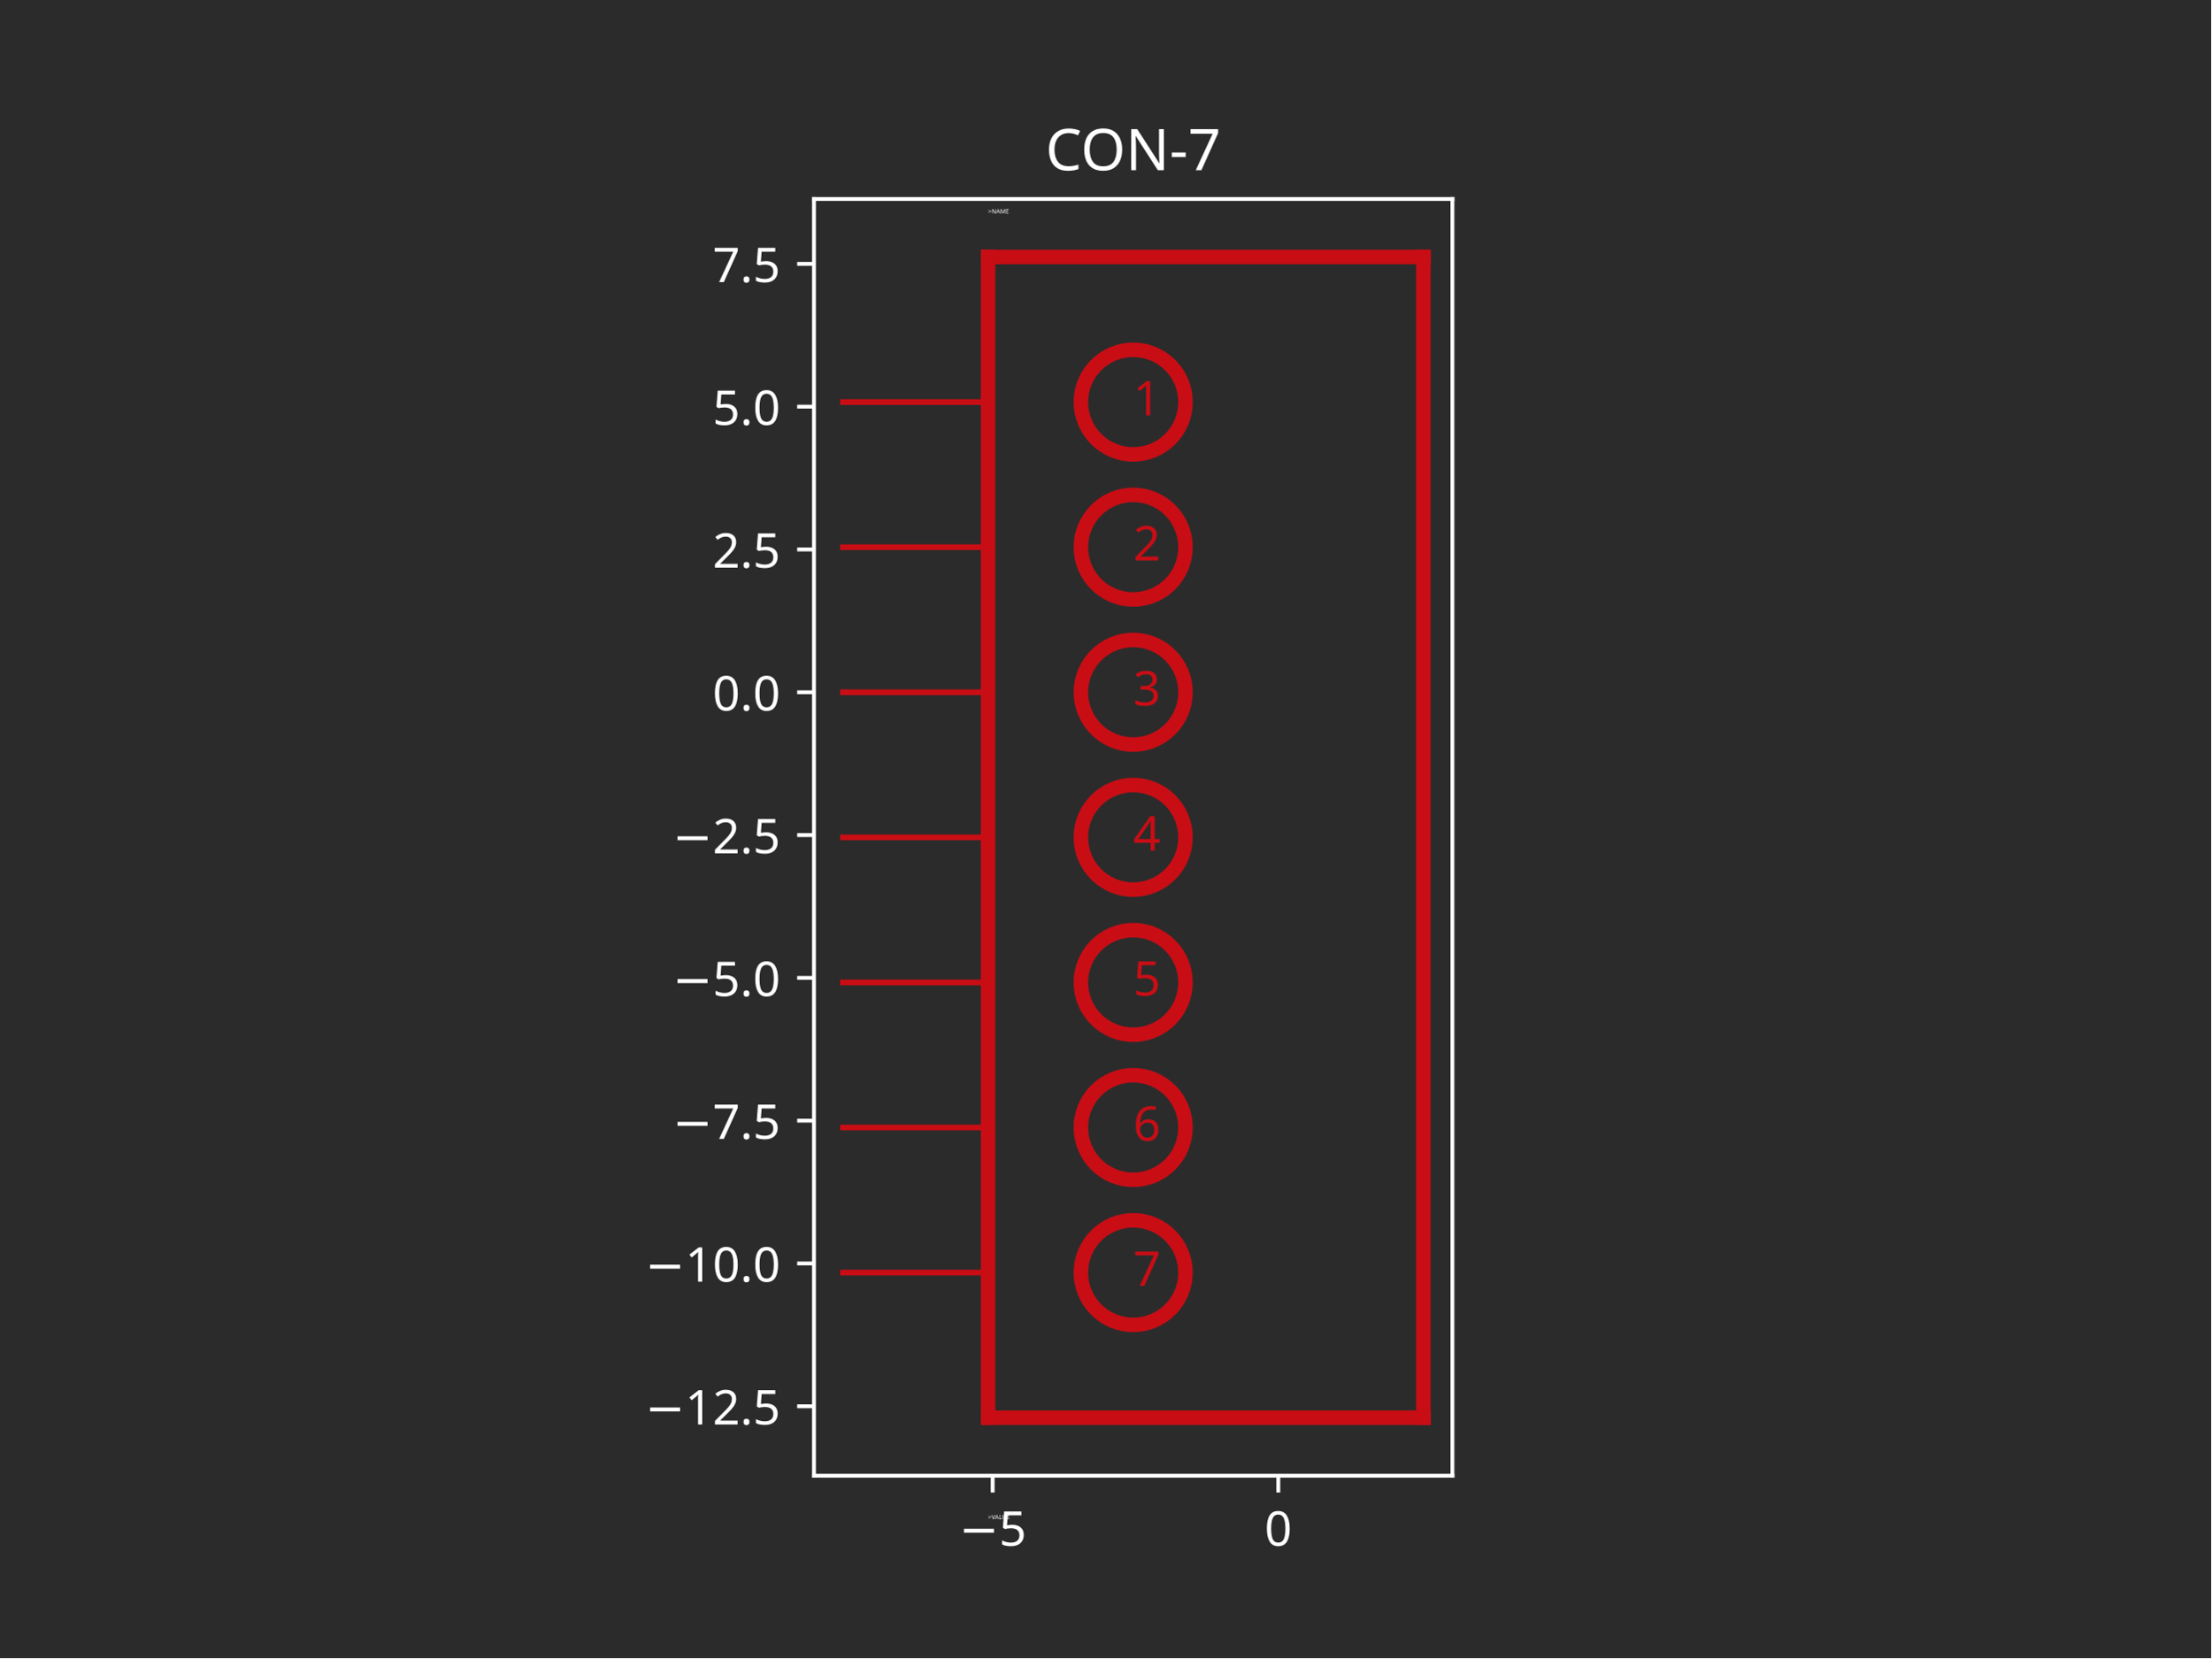
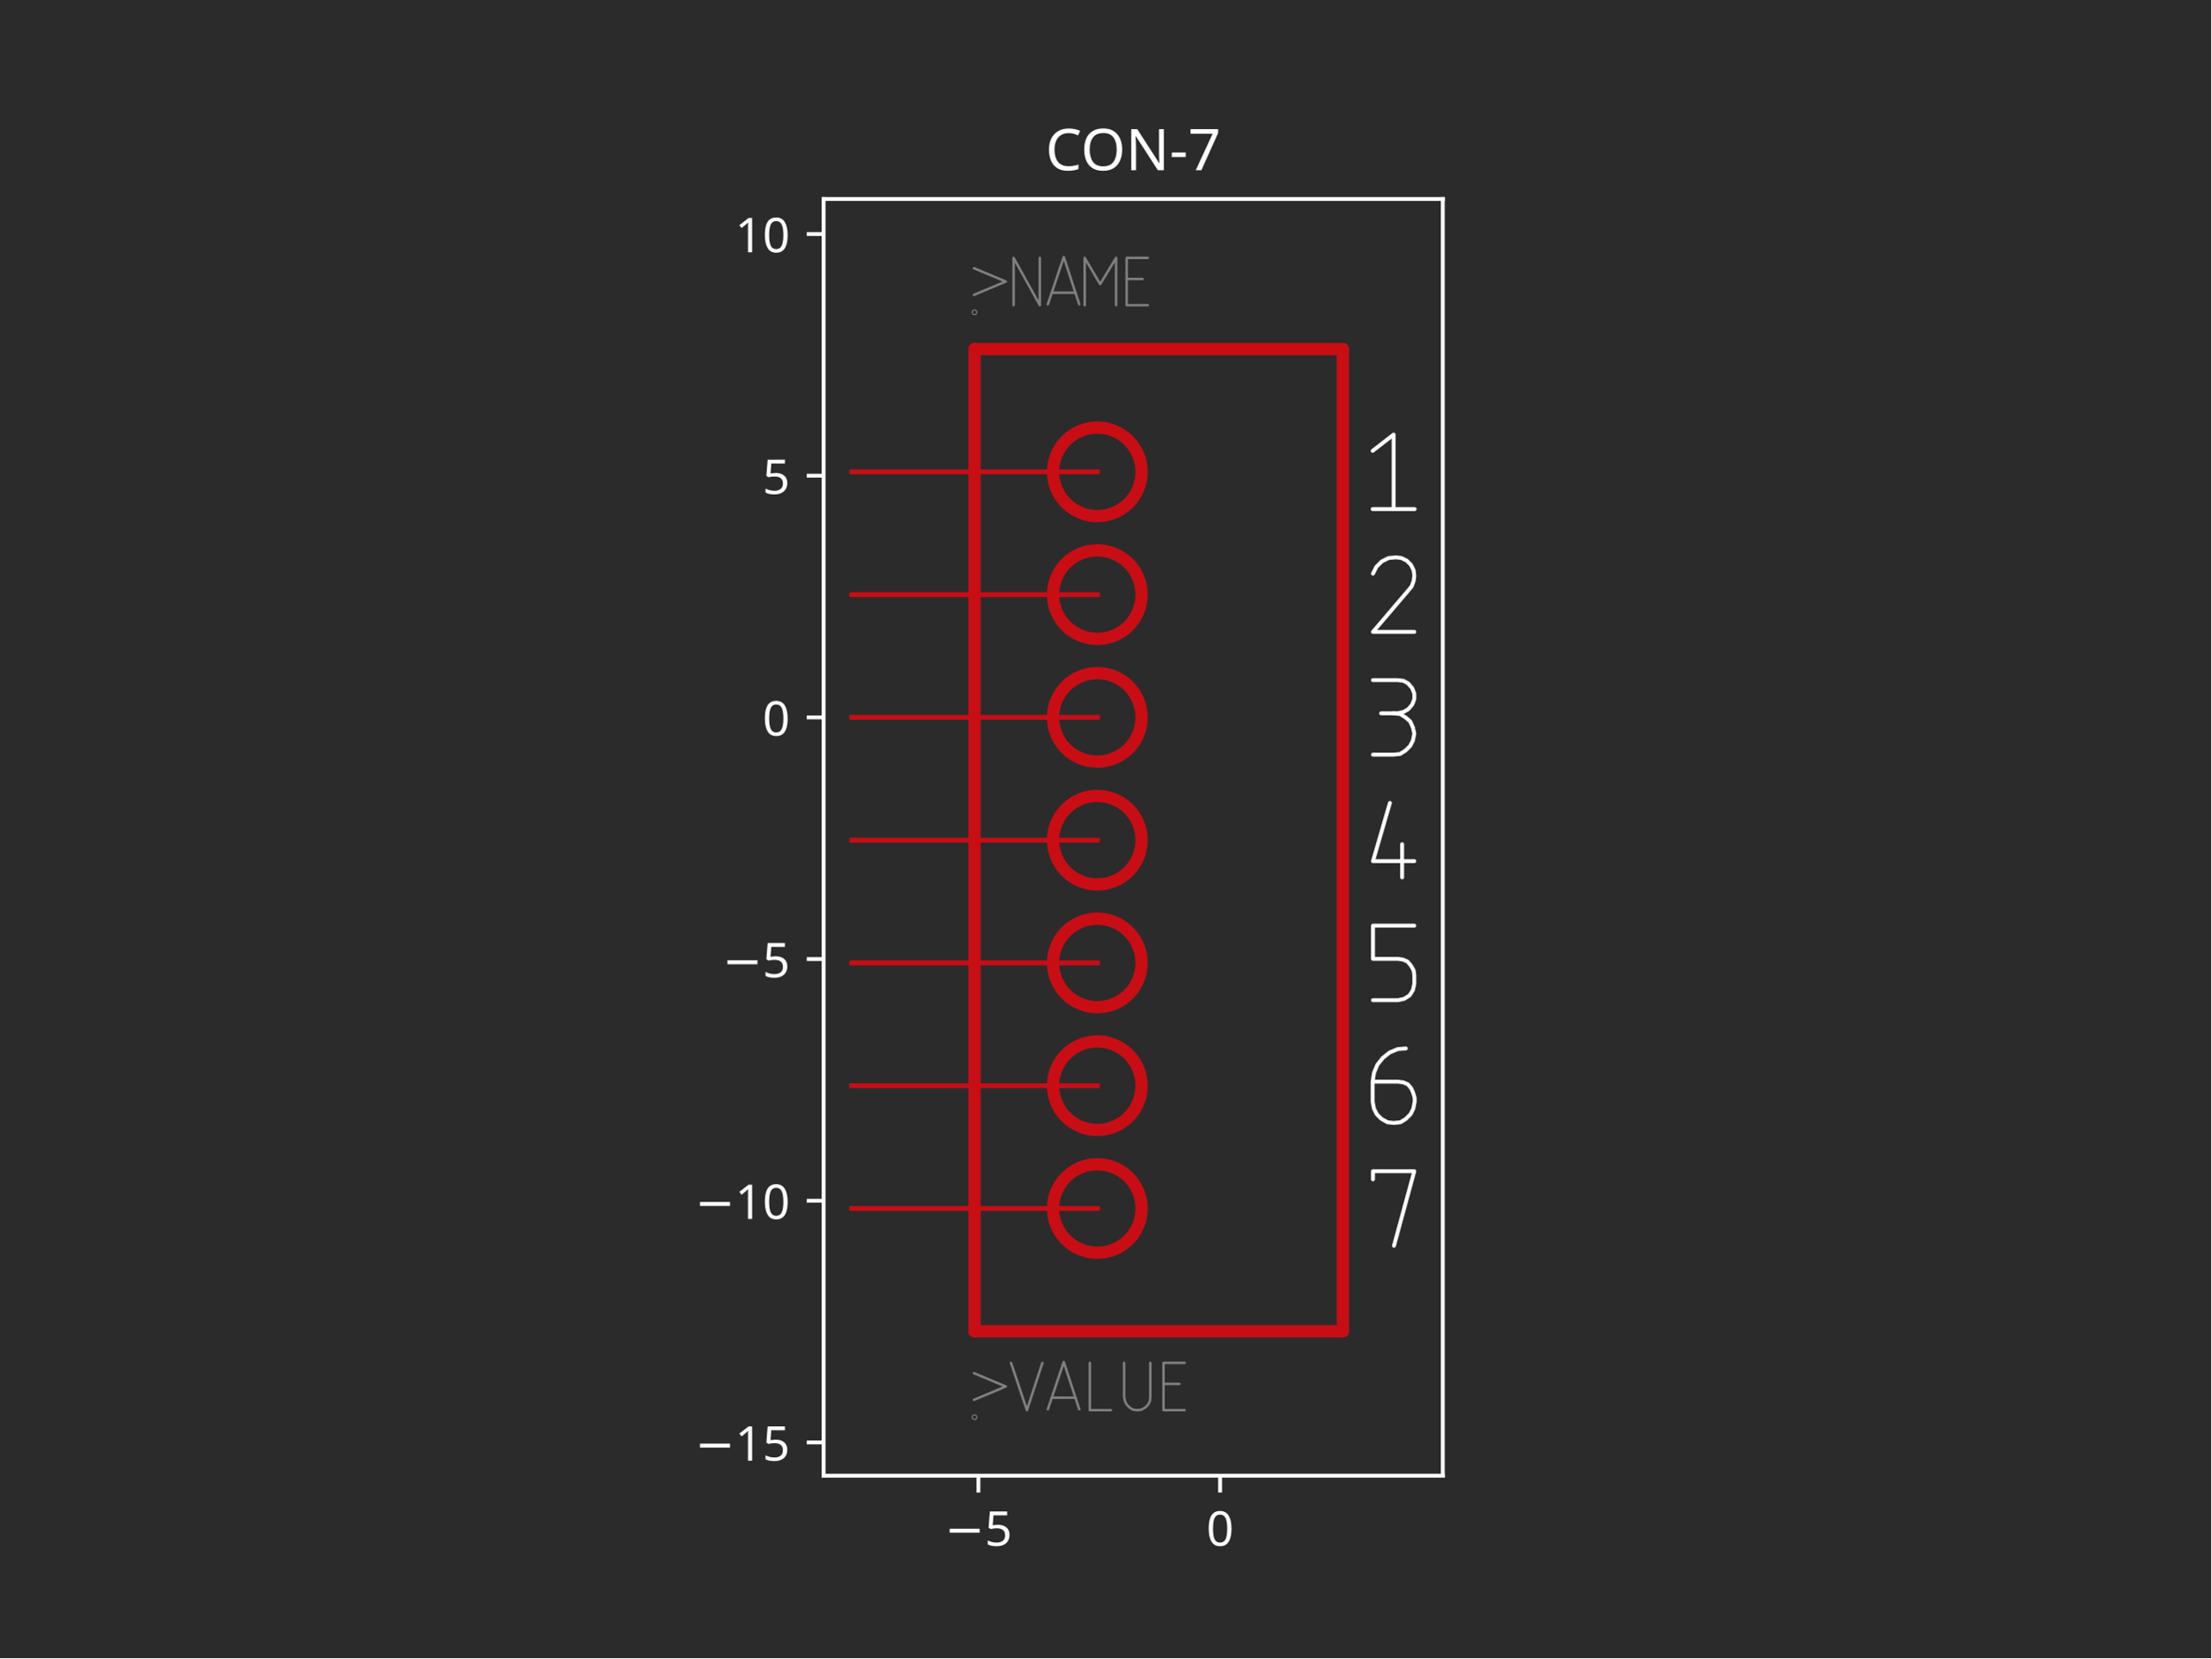
<svg xmlns="http://www.w3.org/2000/svg" xmlns:xlink="http://www.w3.org/1999/xlink" width="460.8pt" height="345.6pt" viewBox="0 0 460.8 345.6" version="1.1">
  <defs>
    <style type="text/css">*{stroke-linejoin: round; stroke-linecap: butt}</style>
  </defs>
  <g id="figure_1">
    <g id="patch_1">
      <path d="M 0 345.6  L 460.8 345.6  L 460.8 0  L 0 0  z " style="fill: #2b2b2b" />
    </g>
    <g id="axes_1">
      <g id="patch_2">
-         <path d="M 169.632 307.584  L 302.688 307.584  L 302.688 41.472  L 169.632 41.472  z " style="fill: #2b2b2b" />
-       </g>
-       <g id="text_1">
-         <text style="fill: #ffffff; font: 1.27px 'sans-serif'; text-anchor: start" x="205.92" y="316.656" transform="rotate(-0, 205.92, 316.656)">&gt;VALUE</text>
-       </g>
-       <g id="text_2">
-         <text style="fill: #ffffff; font: 1.27px 'sans-serif'; text-anchor: start" x="205.92" y="44.496" transform="rotate(-0, 205.92, 44.496)">&gt;NAME</text>
+         <path d="M 171.636 307.584  L 300.684 307.584  L 300.684 41.472  L 171.636 41.472  z " style="fill: #2b2b2b" />
+       </g>
+       <g id="patch_3">
+         <path d="M 203.092 295.488  C 203.119 295.488 203.145 295.477 203.163 295.458  C 203.182 295.44 203.193 295.414 203.193 295.387  C 203.193 295.361 203.182 295.335 203.163 295.316  C 203.145 295.297 203.119 295.287 203.092 295.287  C 203.065 295.287 203.04 295.297 203.021 295.316  C 203.002 295.335 202.991 295.361 202.991 295.387  C 202.991 295.414 203.002 295.44 203.021 295.458  C 203.04 295.477 203.065 295.488 203.092 295.488  L 203.092 295.488  z " clip-path="url(#p488a491f2c)" style="fill: none; stroke: #808080; stroke-width: 1.007; stroke-linejoin: miter" />
      </g>
      <g id="line2d_1">
-         <path d="M 175.68 83.808  L 205.92 83.808  " clip-path="url(#pca9aafe9af)" style="fill: none; stroke: #c90d15; stroke-width: 1.191; stroke-linecap: square" />
-       </g>
-       <g id="text_3">
-         <text style="fill: #c90d15; font: 10px 'sans-serif'; text-anchor: start" x="236.16" y="86.567" transform="rotate(-0, 236.16, 86.56737)">1</text>
+         <path d="M 202.974 286.211  L 209.607 288.99  L 209.607 288.99  L 202.974 291.769  L 202.974 291.769  " clip-path="url(#p488a491f2c)" style="fill: none; stroke: #808080; stroke-width: 0.512; stroke-linecap: round" />
      </g>
      <g id="line2d_2">
-         <path d="M 175.68 114.048  L 205.92 114.048  " clip-path="url(#pca9aafe9af)" style="fill: none; stroke: #c90d15; stroke-width: 1.191; stroke-linecap: square" />
-       </g>
-       <g id="text_4">
-         <text style="fill: #c90d15; font: 10px 'sans-serif'; text-anchor: start" x="236.16" y="116.807" transform="rotate(-0, 236.16, 116.8074)">2</text>
+         <path d="M 210.696 284.059  L 214.013 293.921  L 214.013 293.921  L 217.24 284.059  L 217.24 284.059  " clip-path="url(#p488a491f2c)" style="fill: none; stroke: #808080; stroke-width: 0.512; stroke-linecap: round" />
      </g>
      <g id="line2d_3">
-         <path d="M 175.68 144.288  L 205.92 144.288  " clip-path="url(#pca9aafe9af)" style="fill: none; stroke: #c90d15; stroke-width: 1.191; stroke-linecap: square" />
-       </g>
-       <g id="text_5">
-         <text style="fill: #c90d15; font: 10px 'sans-serif'; text-anchor: start" x="236.16" y="147.047" transform="rotate(-0, 236.16, 147.0474)">3</text>
+         <path d="M 218.372 293.741  L 221.69 283.879  L 221.69 283.879  L 224.917 293.741  L 224.917 293.741  " clip-path="url(#p488a491f2c)" style="fill: none; stroke: #808080; stroke-width: 0.512; stroke-linecap: round" />
      </g>
      <g id="line2d_4">
-         <path d="M 175.68 174.528  L 205.92 174.528  " clip-path="url(#pca9aafe9af)" style="fill: none; stroke: #c90d15; stroke-width: 1.191; stroke-linecap: square" />
-       </g>
-       <g id="text_6">
-         <text style="fill: #c90d15; font: 10px 'sans-serif'; text-anchor: start" x="236.16" y="177.287" transform="rotate(-0, 236.16, 177.2874)">4</text>
+         <path d="M 224.111 291.321  L 219.18 291.321  " clip-path="url(#p488a491f2c)" style="fill: none; stroke: #808080; stroke-width: 0.512; stroke-linecap: round" />
      </g>
      <g id="line2d_5">
-         <path d="M 175.68 204.768  L 205.92 204.768  " clip-path="url(#pca9aafe9af)" style="fill: none; stroke: #c90d15; stroke-width: 1.191; stroke-linecap: square" />
-       </g>
-       <g id="text_7">
-         <text style="fill: #c90d15; font: 10px 'sans-serif'; text-anchor: start" x="236.16" y="207.527" transform="rotate(-0, 236.16, 207.5274)">5</text>
+         <path d="M 227.125 284.059  L 227.125 293.921  L 231.518 293.921  " clip-path="url(#p488a491f2c)" style="fill: none; stroke: #808080; stroke-width: 0.512; stroke-linecap: round" />
      </g>
      <g id="line2d_6">
-         <path d="M 175.68 235.008  L 205.92 235.008  " clip-path="url(#pca9aafe9af)" style="fill: none; stroke: #c90d15; stroke-width: 1.191; stroke-linecap: square" />
-       </g>
-       <g id="text_8">
-         <text style="fill: #c90d15; font: 10px 'sans-serif'; text-anchor: start" x="236.16" y="237.767" transform="rotate(-0, 236.16, 237.7674)">6</text>
+         <path d="M 234.265 284.059  L 234.265 291.142  L 234.265 291.142  L 234.444 292.038  L 234.444 292.038  L 234.803 292.756  L 235.43 293.383  L 236.147 293.831  L 237.044 293.921  L 237.851 293.831  L 238.658 293.383  L 239.285 292.756  L 239.644 292.038  L 239.733 291.142  L 239.733 284.059  " clip-path="url(#p488a491f2c)" style="fill: none; stroke: #808080; stroke-width: 0.512; stroke-linecap: round" />
      </g>
      <g id="line2d_7">
-         <path d="M 175.68 265.248  L 205.92 265.248  " clip-path="url(#pca9aafe9af)" style="fill: none; stroke: #c90d15; stroke-width: 1.191; stroke-linecap: square" />
-       </g>
-       <g id="text_9">
-         <text style="fill: #c90d15; font: 10px 'sans-serif'; text-anchor: start" x="236.16" y="268.007" transform="rotate(-0, 236.16, 268.0074)">7</text>
-       </g>
-       <g id="patch_3">
-         <path d="M 236.16 94.711  C 239.052 94.711 241.825 93.562 243.87 91.518  C 245.914 89.473 247.063 86.7 247.063 83.808  C 247.063 80.916 245.914 78.143 243.87 76.098  C 241.825 74.054 239.052 72.905 236.16 72.905  C 233.268 72.905 230.495 74.054 228.45 76.098  C 226.406 78.143 225.257 80.916 225.257 83.808  C 225.257 86.7 226.406 89.473 228.45 91.518  C 230.495 93.562 233.268 94.711 236.16 94.711  L 236.16 94.711  z " clip-path="url(#pca9aafe9af)" style="fill: none; stroke: #c90d15; stroke-width: 3.024; stroke-linejoin: miter" />
+         <path d="M 246.872 293.921  L 242.48 293.921  L 242.48 284.059  L 246.872 284.059  " clip-path="url(#p488a491f2c)" style="fill: none; stroke: #808080; stroke-width: 0.512; stroke-linecap: round" />
+       </g>
+       <g id="line2d_8">
+         <path d="M 242.48 288.452  L 245.797 288.452  " clip-path="url(#p488a491f2c)" style="fill: none; stroke: #808080; stroke-width: 0.512; stroke-linecap: round" />
      </g>
      <g id="patch_4">
-         <path d="M 236.16 124.951  C 239.052 124.951 241.825 123.802 243.87 121.758  C 245.914 119.713 247.063 116.94 247.063 114.048  C 247.063 111.156 245.914 108.383 243.87 106.338  C 241.825 104.294 239.052 103.145 236.16 103.145  C 233.268 103.145 230.495 104.294 228.45 106.338  C 226.406 108.383 225.257 111.156 225.257 114.048  C 225.257 116.94 226.406 119.713 228.45 121.758  C 230.495 123.802 233.268 124.951 236.16 124.951  L 236.16 124.951  z " clip-path="url(#pca9aafe9af)" style="fill: none; stroke: #c90d15; stroke-width: 3.024; stroke-linejoin: miter" />
+         <path d="M 203.092 65.177  C 203.119 65.177 203.145 65.166 203.163 65.147  C 203.182 65.128 203.193 65.103 203.193 65.076  C 203.193 65.049 203.182 65.024 203.163 65.005  C 203.145 64.986 203.119 64.975 203.092 64.975  C 203.065 64.975 203.04 64.986 203.021 65.005  C 203.002 65.024 202.991 65.049 202.991 65.076  C 202.991 65.103 203.002 65.128 203.021 65.147  C 203.04 65.166 203.065 65.177 203.092 65.177  L 203.092 65.177  z " clip-path="url(#p488a491f2c)" style="fill: none; stroke: #808080; stroke-width: 1.007; stroke-linejoin: miter" />
+       </g>
+       <g id="line2d_9">
+         <path d="M 202.974 55.9  L 209.607 58.679  L 209.607 58.679  L 202.974 61.458  L 202.974 61.458  " clip-path="url(#p488a491f2c)" style="fill: none; stroke: #808080; stroke-width: 0.512; stroke-linecap: round" />
+       </g>
+       <g id="line2d_10">
+         <path d="M 211.234 63.609  L 211.234 53.748  L 216.703 63.609  L 216.703 53.748  " clip-path="url(#p488a491f2c)" style="fill: none; stroke: #808080; stroke-width: 0.512; stroke-linecap: round" />
+       </g>
+       <g id="line2d_11">
+         <path d="M 218.372 63.43  L 221.69 53.568  L 221.69 53.568  L 224.917 63.43  L 224.917 63.43  " clip-path="url(#p488a491f2c)" style="fill: none; stroke: #808080; stroke-width: 0.512; stroke-linecap: round" />
+       </g>
+       <g id="line2d_12">
+         <path d="M 224.111 61.01  L 219.18 61.01  " clip-path="url(#p488a491f2c)" style="fill: none; stroke: #808080; stroke-width: 0.512; stroke-linecap: round" />
+       </g>
+       <g id="line2d_13">
+         <path d="M 226.05 63.61  L 226.05 53.748  L 229.278 59.217  L 229.278 59.217  L 232.595 53.748  L 232.595 53.748  L 232.595 63.61  " clip-path="url(#p488a491f2c)" style="fill: none; stroke: #808080; stroke-width: 0.512; stroke-linecap: round" />
+       </g>
+       <g id="line2d_14">
+         <path d="M 239.195 63.61  L 234.803 63.61  L 234.803 53.748  L 239.195 53.748  " clip-path="url(#p488a491f2c)" style="fill: none; stroke: #808080; stroke-width: 0.512; stroke-linecap: round" />
+       </g>
+       <g id="line2d_15">
+         <path d="M 234.803 58.141  L 238.12 58.141  " clip-path="url(#p488a491f2c)" style="fill: none; stroke: #808080; stroke-width: 0.512; stroke-linecap: round" />
+       </g>
+       <g id="line2d_16">
+         <path d="M 177.502 98.343  L 228.682 98.343  " clip-path="url(#p488a491f2c)" style="fill: none; stroke: #c90d15; stroke-width: 1.007; stroke-linecap: square" />
+       </g>
+       <g id="line2d_17">
+         <path d="M 286.064 93.966  L 290.441 90.578  L 290.441 90.578  L 290.44 106.108  L 290.44 106.108  " clip-path="url(#p488a491f2c)" style="fill: none; stroke: #ffffff; stroke-width: 0.806; stroke-linecap: round" />
+       </g>
+       <g id="line2d_18">
+         <path d="M 286.065 106.108  L 294.818 106.108  " clip-path="url(#p488a491f2c)" style="fill: none; stroke: #ffffff; stroke-width: 0.806; stroke-linecap: round" />
+       </g>
+       <g id="line2d_19">
+         <path d="M 177.502 123.933  L 228.682 123.933  " clip-path="url(#p488a491f2c)" style="fill: none; stroke: #c90d15; stroke-width: 1.007; stroke-linecap: square" />
+       </g>
+       <g id="line2d_20">
+         <path d="M 294.747 131.698  L 286.135 131.698  L 286.135 131.698  L 293.477 123.086  L 293.477 123.086  L 293.477 123.086  L 294.183 122.239  L 294.183 122.239  L 294.606 121.11  L 294.747 119.98  L 294.606 118.851  L 294.041 117.721  L 293.194 116.874  L 292.065 116.309  L 290.935 116.168  L 289.382 116.309  L 287.971 117.015  L 286.841 118.145  L 286.135 119.557  " clip-path="url(#p488a491f2c)" style="fill: none; stroke: #ffffff; stroke-width: 0.806; stroke-linecap: round" />
+       </g>
+       <g id="line2d_21">
+         <path d="M 177.502 149.524  L 228.682 149.524  " clip-path="url(#p488a491f2c)" style="fill: none; stroke: #c90d15; stroke-width: 1.007; stroke-linecap: square" />
+       </g>
+       <g id="line2d_22">
+         <path d="M 286.135 157.288  L 290.371 157.288  L 291.782 157.147  L 292.912 156.441  L 293.9 155.453  L 294.465 154.323  L 294.747 152.912  L 294.465 151.641  L 293.9 150.37  L 292.912 149.523  L 291.782 148.817  L 290.371 148.676  " clip-path="url(#p488a491f2c)" style="fill: none; stroke: #ffffff; stroke-width: 0.806; stroke-linecap: round" />
+       </g>
+       <g id="line2d_23">
+         <path d="M 286.135 141.758  L 291.218 141.758  L 292.488 141.899  L 293.477 142.464  L 294.324 143.452  L 294.747 144.581  L 294.747 145.711  L 294.324 146.84  L 293.477 147.829  L 292.488 148.393  L 291.218 148.676  L 287.829 148.676  " clip-path="url(#p488a491f2c)" style="fill: none; stroke: #ffffff; stroke-width: 0.806; stroke-linecap: round" />
+       </g>
+       <g id="line2d_24">
+         <path d="M 177.502 175.114  L 228.682 175.114  " clip-path="url(#p488a491f2c)" style="fill: none; stroke: #c90d15; stroke-width: 1.007; stroke-linecap: square" />
+       </g>
+       <g id="line2d_25">
+         <path d="M 289.665 167.348  L 286.135 179.49  L 294.747 179.49  " clip-path="url(#p488a491f2c)" style="fill: none; stroke: #ffffff; stroke-width: 0.806; stroke-linecap: round" />
+       </g>
+       <g id="line2d_26">
+         <path d="M 292.206 175.961  L 292.206 182.879  " clip-path="url(#p488a491f2c)" style="fill: none; stroke: #ffffff; stroke-width: 0.806; stroke-linecap: round" />
+       </g>
+       <g id="line2d_27">
+         <path d="M 177.502 200.704  L 228.682 200.704  " clip-path="url(#p488a491f2c)" style="fill: none; stroke: #c90d15; stroke-width: 1.007; stroke-linecap: square" />
+       </g>
+       <g id="line2d_28">
+         <path d="M 286.135 208.469  L 291.359 208.469  L 292.63 208.186  L 293.759 207.48  L 294.465 206.351  L 294.747 205.08  L 294.747 203.245  L 294.606 202.256  L 294.041 201.268  L 293.336 200.421  L 292.347 199.998  L 291.359 199.856  L 286.135 199.856  L 286.135 199.856  L 286.135 192.938  L 286.135 192.938  L 286.135 192.938  L 294.747 192.938  L 294.747 192.938  " clip-path="url(#p488a491f2c)" style="fill: none; stroke: #ffffff; stroke-width: 0.806; stroke-linecap: round" />
+       </g>
+       <g id="line2d_29">
+         <path d="M 177.502 226.294  L 228.682 226.294  " clip-path="url(#p488a491f2c)" style="fill: none; stroke: #c90d15; stroke-width: 1.007; stroke-linecap: square" />
+       </g>
+       <g id="line2d_30">
+         <path d="M 286.065 225.447  L 291.288 225.447  L 292.418 225.588  L 293.406 226.012  L 294.112 226.859  L 294.536 227.847  L 294.818 228.835  L 294.818 229.682  L 294.536 231.094  L 293.971 232.224  L 292.983 233.212  L 291.853 233.918  L 290.441 234.059  L 289.171 233.918  L 287.9 233.212  L 286.912 232.224  L 286.347 231.094  L 286.065 229.682  L 286.065 225.447  L 286.065 225.447  L 286.347 223.611  L 286.347 223.611  L 287.053 221.917  L 288.182 220.505  L 289.594 219.376  L 291.288 218.67  L 292.983 218.529  " clip-path="url(#p488a491f2c)" style="fill: none; stroke: #ffffff; stroke-width: 0.806; stroke-linecap: round" />
+       </g>
+       <g id="line2d_31">
+         <path d="M 177.502 251.884  L 228.682 251.884  " clip-path="url(#p488a491f2c)" style="fill: none; stroke: #c90d15; stroke-width: 1.007; stroke-linecap: square" />
+       </g>
+       <g id="line2d_32">
+         <path d="M 286.134 245.813  L 286.134 244.118  L 294.747 244.118  L 294.747 244.118  L 290.511 259.649  L 290.511 259.649  " clip-path="url(#p488a491f2c)" style="fill: none; stroke: #ffffff; stroke-width: 0.806; stroke-linecap: round" />
      </g>
      <g id="patch_5">
-         <path d="M 236.16 155.191  C 239.052 155.191 241.825 154.042 243.87 151.998  C 245.914 149.953 247.063 147.18 247.063 144.288  C 247.063 141.396 245.914 138.623 243.87 136.578  C 241.825 134.534 239.052 133.385 236.16 133.385  C 233.268 133.385 230.495 134.534 228.45 136.578  C 226.406 138.623 225.257 141.396 225.257 144.288  C 225.257 147.18 226.406 149.953 228.45 151.998  C 230.495 154.042 233.268 155.191 236.16 155.191  L 236.16 155.191  z " clip-path="url(#pca9aafe9af)" style="fill: none; stroke: #c90d15; stroke-width: 3.024; stroke-linejoin: miter" />
+         <path d="M 228.682 107.57  C 231.129 107.57 233.476 106.598 235.207 104.867  C 236.937 103.137 237.909 100.79 237.909 98.343  C 237.909 95.896 236.937 93.549 235.207 91.819  C 233.476 90.089 231.129 89.117 228.682 89.117  C 226.235 89.117 223.888 90.089 222.158 91.819  C 220.428 93.549 219.456 95.896 219.456 98.343  C 219.456 100.79 220.428 103.137 222.158 104.867  C 223.888 106.598 226.235 107.57 228.682 107.57  L 228.682 107.57  z " clip-path="url(#p488a491f2c)" style="fill: none; stroke: #c90d15; stroke-width: 2.559; stroke-linejoin: miter" />
      </g>
      <g id="patch_6">
-         <path d="M 236.16 185.431  C 239.052 185.431 241.825 184.282 243.87 182.238  C 245.914 180.193 247.063 177.42 247.063 174.528  C 247.063 171.636 245.914 168.863 243.87 166.818  C 241.825 164.774 239.052 163.625 236.16 163.625  C 233.268 163.625 230.495 164.774 228.45 166.818  C 226.406 168.863 225.257 171.636 225.257 174.528  C 225.257 177.42 226.406 180.193 228.45 182.238  C 230.495 184.282 233.268 185.431 236.16 185.431  L 236.16 185.431  z " clip-path="url(#pca9aafe9af)" style="fill: none; stroke: #c90d15; stroke-width: 3.024; stroke-linejoin: miter" />
+         <path d="M 228.682 133.16  C 231.129 133.16 233.476 132.188 235.207 130.458  C 236.937 128.727 237.909 126.38 237.909 123.933  C 237.909 121.486 236.937 119.139 235.207 117.409  C 233.476 115.679 231.129 114.707 228.682 114.707  C 226.235 114.707 223.888 115.679 222.158 117.409  C 220.428 119.139 219.456 121.486 219.456 123.933  C 219.456 126.38 220.428 128.727 222.158 130.458  C 223.888 132.188 226.235 133.16 228.682 133.16  L 228.682 133.16  z " clip-path="url(#p488a491f2c)" style="fill: none; stroke: #c90d15; stroke-width: 2.559; stroke-linejoin: miter" />
      </g>
      <g id="patch_7">
-         <path d="M 236.16 215.671  C 239.052 215.671 241.825 214.522 243.87 212.478  C 245.914 210.433 247.063 207.66 247.063 204.768  C 247.063 201.876 245.914 199.103 243.87 197.058  C 241.825 195.014 239.052 193.865 236.16 193.865  C 233.268 193.865 230.495 195.014 228.45 197.058  C 226.406 199.103 225.257 201.876 225.257 204.768  C 225.257 207.66 226.406 210.433 228.45 212.478  C 230.495 214.522 233.268 215.671 236.16 215.671  L 236.16 215.671  z " clip-path="url(#pca9aafe9af)" style="fill: none; stroke: #c90d15; stroke-width: 3.024; stroke-linejoin: miter" />
+         <path d="M 228.682 158.75  C 231.129 158.75 233.476 157.778 235.207 156.048  C 236.937 154.317 237.909 151.97 237.909 149.524  C 237.909 147.077 236.937 144.73 235.207 142.999  C 233.476 141.269 231.129 140.297 228.682 140.297  C 226.235 140.297 223.888 141.269 222.158 142.999  C 220.428 144.73 219.456 147.077 219.456 149.524  C 219.456 151.97 220.428 154.317 222.158 156.048  C 223.888 157.778 226.235 158.75 228.682 158.75  L 228.682 158.75  z " clip-path="url(#p488a491f2c)" style="fill: none; stroke: #c90d15; stroke-width: 2.559; stroke-linejoin: miter" />
      </g>
      <g id="patch_8">
-         <path d="M 236.16 245.911  C 239.052 245.911 241.825 244.762 243.87 242.718  C 245.914 240.673 247.063 237.9 247.063 235.008  C 247.063 232.116 245.914 229.343 243.87 227.298  C 241.825 225.254 239.052 224.105 236.16 224.105  C 233.268 224.105 230.495 225.254 228.45 227.298  C 226.406 229.343 225.257 232.116 225.257 235.008  C 225.257 237.9 226.406 240.673 228.45 242.718  C 230.495 244.762 233.268 245.911 236.16 245.911  L 236.16 245.911  z " clip-path="url(#pca9aafe9af)" style="fill: none; stroke: #c90d15; stroke-width: 3.024; stroke-linejoin: miter" />
+         <path d="M 228.682 184.34  C 231.129 184.34 233.476 183.368 235.207 181.638  C 236.937 179.908 237.909 177.561 237.909 175.114  C 237.909 172.667 236.937 170.32 235.207 168.589  C 233.476 166.859 231.129 165.887 228.682 165.887  C 226.235 165.887 223.888 166.859 222.158 168.589  C 220.428 170.32 219.456 172.667 219.456 175.114  C 219.456 177.561 220.428 179.908 222.158 181.638  C 223.888 183.368 226.235 184.34 228.682 184.34  L 228.682 184.34  z " clip-path="url(#p488a491f2c)" style="fill: none; stroke: #c90d15; stroke-width: 2.559; stroke-linejoin: miter" />
      </g>
      <g id="patch_9">
-         <path d="M 236.16 276.151  C 239.052 276.151 241.825 275.002 243.87 272.958  C 245.914 270.913 247.063 268.14 247.063 265.248  C 247.063 262.356 245.914 259.583 243.87 257.538  C 241.825 255.494 239.052 254.345 236.16 254.345  C 233.268 254.345 230.495 255.494 228.45 257.538  C 226.406 259.583 225.257 262.356 225.257 265.248  C 225.257 268.14 226.406 270.913 228.45 272.958  C 230.495 275.002 233.268 276.151 236.16 276.151  L 236.16 276.151  z " clip-path="url(#pca9aafe9af)" style="fill: none; stroke: #c90d15; stroke-width: 3.024; stroke-linejoin: miter" />
-       </g>
-       <g id="line2d_8">
-         <path d="M 205.92 53.568  L 296.64 53.568  " clip-path="url(#pca9aafe9af)" style="fill: none; stroke: #c90d15; stroke-width: 3.024; stroke-linecap: square" />
-       </g>
-       <g id="line2d_9">
-         <path d="M 296.64 53.568  L 296.64 295.488  " clip-path="url(#pca9aafe9af)" style="fill: none; stroke: #c90d15; stroke-width: 3.024; stroke-linecap: square" />
-       </g>
-       <g id="line2d_10">
-         <path d="M 296.64 295.488  L 205.92 295.488  " clip-path="url(#pca9aafe9af)" style="fill: none; stroke: #c90d15; stroke-width: 3.024; stroke-linecap: square" />
-       </g>
-       <g id="line2d_11">
-         <path d="M 205.92 295.488  L 205.92 53.568  " clip-path="url(#pca9aafe9af)" style="fill: none; stroke: #c90d15; stroke-width: 3.024; stroke-linecap: square" />
+         <path d="M 228.682 209.93  C 231.129 209.93 233.476 208.958 235.207 207.228  C 236.937 205.498 237.909 203.151 237.909 200.704  C 237.909 198.257 236.937 195.91 235.207 194.18  C 233.476 192.449 231.129 191.477 228.682 191.477  C 226.235 191.477 223.888 192.449 222.158 194.18  C 220.428 195.91 219.456 198.257 219.456 200.704  C 219.456 203.151 220.428 205.498 222.158 207.228  C 223.888 208.958 226.235 209.93 228.682 209.93  L 228.682 209.93  z " clip-path="url(#p488a491f2c)" style="fill: none; stroke: #c90d15; stroke-width: 2.559; stroke-linejoin: miter" />
+       </g>
+       <g id="patch_10">
+         <path d="M 228.682 235.521  C 231.129 235.521 233.476 234.548 235.207 232.818  C 236.937 231.088 237.909 228.741 237.909 226.294  C 237.909 223.847 236.937 221.5 235.207 219.77  C 233.476 218.039 231.129 217.067 228.682 217.067  C 226.235 217.067 223.888 218.039 222.158 219.77  C 220.428 221.5 219.456 223.847 219.456 226.294  C 219.456 228.741 220.428 231.088 222.158 232.818  C 223.888 234.548 226.235 235.521 228.682 235.521  L 228.682 235.521  z " clip-path="url(#p488a491f2c)" style="fill: none; stroke: #c90d15; stroke-width: 2.559; stroke-linejoin: miter" />
+       </g>
+       <g id="patch_11">
+         <path d="M 228.682 261.111  C 231.129 261.111 233.476 260.139 235.207 258.408  C 236.937 256.678 237.909 254.331 237.909 251.884  C 237.909 249.437 236.937 247.09 235.207 245.36  C 233.476 243.63 231.129 242.657 228.682 242.657  C 226.235 242.657 223.888 243.63 222.158 245.36  C 220.428 247.09 219.456 249.437 219.456 251.884  C 219.456 254.331 220.428 256.678 222.158 258.408  C 223.888 260.139 226.235 261.111 228.682 261.111  L 228.682 261.111  z " clip-path="url(#p488a491f2c)" style="fill: none; stroke: #c90d15; stroke-width: 2.559; stroke-linejoin: miter" />
+       </g>
+       <g id="line2d_33">
+         <path d="M 203.092 72.753  L 279.863 72.753  " clip-path="url(#p488a491f2c)" style="fill: none; stroke: #c90d15; stroke-width: 2.559; stroke-linecap: round" />
+       </g>
+       <g id="line2d_34">
+         <path d="M 279.863 72.753  L 279.863 277.474  " clip-path="url(#p488a491f2c)" style="fill: none; stroke: #c90d15; stroke-width: 2.559; stroke-linecap: round" />
+       </g>
+       <g id="line2d_35">
+         <path d="M 279.863 277.474  L 203.092 277.474  " clip-path="url(#p488a491f2c)" style="fill: none; stroke: #c90d15; stroke-width: 2.559; stroke-linecap: round" />
+       </g>
+       <g id="line2d_36">
+         <path d="M 203.092 277.474  L 203.092 72.753  " clip-path="url(#p488a491f2c)" style="fill: none; stroke: #c90d15; stroke-width: 2.559; stroke-linecap: round" />
      </g>
      <g id="matplotlib.axis_1">
        <g id="xtick_1">
-           <g id="line2d_12">
+           <g id="line2d_37">
            <defs>
-               <path id="m843db0c1a6" d="M 0 0  L 0 3.5  " style="stroke: #ffffff; stroke-width: 0.8" />
+               <path id="mcf5996a5c0" d="M 0 0  L 0 3.5  " style="stroke: #ffffff; stroke-width: 0.8" />
            </defs>
            <g>
-               <use xlink:href="#m843db0c1a6" x="206.872" y="307.584" style="fill: #ffffff; stroke: #ffffff; stroke-width: 0.8" />
-             </g>
-           </g>
-           <g id="text_10">
-             <text style="fill: #ffffff; font: 10px 'sans-serif'; text-anchor: middle" x="206.872" y="322.182" transform="rotate(-0, 206.8724, 322.1824)">−5</text>
+               <use xlink:href="#mcf5996a5c0" x="203.898" y="307.584" style="fill: #ffffff; stroke: #ffffff; stroke-width: 0.8" />
+             </g>
+           </g>
+           <g id="text_1">
+             <text style="fill: #ffffff; font: 10px 'sans-serif'; text-anchor: middle" x="203.898" y="322.182" transform="rotate(-0, 203.8981, 322.1824)">−5</text>
          </g>
        </g>
        <g id="xtick_2">
-           <g id="line2d_13">
-             <g>
-               <use xlink:href="#m843db0c1a6" x="266.4" y="307.584" style="fill: #ffffff; stroke: #ffffff; stroke-width: 0.8" />
-             </g>
-           </g>
-           <g id="text_11">
-             <text style="fill: #ffffff; font: 10px 'sans-serif'; text-anchor: middle" x="266.4" y="322.182" transform="rotate(-0, 266.4, 322.1824)">0</text>
+           <g id="line2d_38">
+             <g>
+               <use xlink:href="#mcf5996a5c0" x="254.272" y="307.584" style="fill: #ffffff; stroke: #ffffff; stroke-width: 0.8" />
+             </g>
+           </g>
+           <g id="text_2">
+             <text style="fill: #ffffff; font: 10px 'sans-serif'; text-anchor: middle" x="254.272" y="322.182" transform="rotate(-0, 254.2724, 322.1824)">0</text>
          </g>
        </g>
      </g>
      <g id="matplotlib.axis_2">
        <g id="ytick_1">
-           <g id="line2d_14">
+           <g id="line2d_39">
            <defs>
-               <path id="m0962c015cc" d="M 0 0  L -3.5 0  " style="stroke: #ffffff; stroke-width: 0.8" />
+               <path id="m44c0f0c1f3" d="M 0 0  L -3.5 0  " style="stroke: #ffffff; stroke-width: 0.8" />
            </defs>
            <g>
-               <use xlink:href="#m0962c015cc" x="169.632" y="293.107" style="fill: #ffffff; stroke: #ffffff; stroke-width: 0.8" />
-             </g>
-           </g>
-           <g id="text_12">
-             <text style="fill: #ffffff; font: 10px 'sans-serif'; text-anchor: end" x="162.632" y="296.906" transform="rotate(-0, 162.632, 296.9061)">−12.5</text>
+               <use xlink:href="#m44c0f0c1f3" x="171.636" y="300.646" style="fill: #ffffff; stroke: #ffffff; stroke-width: 0.8" />
+             </g>
+           </g>
+           <g id="text_3">
+             <text style="fill: #ffffff; font: 10px 'sans-serif'; text-anchor: end" x="164.636" y="304.446" transform="rotate(-0, 164.6362, 304.4455)">−15</text>
          </g>
        </g>
        <g id="ytick_2">
-           <g id="line2d_15">
-             <g>
-               <use xlink:href="#m0962c015cc" x="169.632" y="263.343" style="fill: #ffffff; stroke: #ffffff; stroke-width: 0.8" />
-             </g>
-           </g>
-           <g id="text_13">
-             <text style="fill: #ffffff; font: 10px 'sans-serif'; text-anchor: end" x="162.632" y="267.142" transform="rotate(-0, 162.632, 267.1423)">−10.0</text>
+           <g id="line2d_40">
+             <g>
+               <use xlink:href="#m44c0f0c1f3" x="171.636" y="250.272" style="fill: #ffffff; stroke: #ffffff; stroke-width: 0.8" />
+             </g>
+           </g>
+           <g id="text_4">
+             <text style="fill: #ffffff; font: 10px 'sans-serif'; text-anchor: end" x="164.636" y="254.071" transform="rotate(-0, 164.6362, 254.0713)">−10</text>
          </g>
        </g>
        <g id="ytick_3">
-           <g id="line2d_16">
-             <g>
-               <use xlink:href="#m0962c015cc" x="169.632" y="233.579" style="fill: #ffffff; stroke: #ffffff; stroke-width: 0.8" />
-             </g>
-           </g>
-           <g id="text_14">
-             <text style="fill: #ffffff; font: 10px 'sans-serif'; text-anchor: end" x="162.632" y="237.379" transform="rotate(-0, 162.632, 237.3786)">−7.5</text>
+           <g id="line2d_41">
+             <g>
+               <use xlink:href="#m44c0f0c1f3" x="171.636" y="199.898" style="fill: #ffffff; stroke: #ffffff; stroke-width: 0.8" />
+             </g>
+           </g>
+           <g id="text_5">
+             <text style="fill: #ffffff; font: 10px 'sans-serif'; text-anchor: end" x="164.636" y="203.697" transform="rotate(-0, 164.6362, 203.697)">−5</text>
          </g>
        </g>
        <g id="ytick_4">
-           <g id="line2d_17">
-             <g>
-               <use xlink:href="#m0962c015cc" x="169.632" y="203.816" style="fill: #ffffff; stroke: #ffffff; stroke-width: 0.8" />
-             </g>
-           </g>
-           <g id="text_15">
-             <text style="fill: #ffffff; font: 10px 'sans-serif'; text-anchor: end" x="162.632" y="207.615" transform="rotate(-0, 162.632, 207.6148)">−5.0</text>
+           <g id="line2d_42">
+             <g>
+               <use xlink:href="#m44c0f0c1f3" x="171.636" y="149.524" style="fill: #ffffff; stroke: #ffffff; stroke-width: 0.8" />
+             </g>
+           </g>
+           <g id="text_6">
+             <text style="fill: #ffffff; font: 10px 'sans-serif'; text-anchor: end" x="164.636" y="153.323" transform="rotate(-0, 164.6362, 153.3227)">0</text>
          </g>
        </g>
        <g id="ytick_5">
-           <g id="line2d_18">
-             <g>
-               <use xlink:href="#m0962c015cc" x="169.632" y="174.052" style="fill: #ffffff; stroke: #ffffff; stroke-width: 0.8" />
-             </g>
-           </g>
-           <g id="text_16">
-             <text style="fill: #ffffff; font: 10px 'sans-serif'; text-anchor: end" x="162.632" y="177.851" transform="rotate(-0, 162.632, 177.851)">−2.5</text>
+           <g id="line2d_43">
+             <g>
+               <use xlink:href="#m44c0f0c1f3" x="171.636" y="99.149" style="fill: #ffffff; stroke: #ffffff; stroke-width: 0.8" />
+             </g>
+           </g>
+           <g id="text_7">
+             <text style="fill: #ffffff; font: 10px 'sans-serif'; text-anchor: end" x="164.636" y="102.948" transform="rotate(-0, 164.6362, 102.9485)">5</text>
          </g>
        </g>
        <g id="ytick_6">
-           <g id="line2d_19">
-             <g>
-               <use xlink:href="#m0962c015cc" x="169.632" y="144.288" style="fill: #ffffff; stroke: #ffffff; stroke-width: 0.8" />
-             </g>
-           </g>
-           <g id="text_17">
-             <text style="fill: #ffffff; font: 10px 'sans-serif'; text-anchor: end" x="162.632" y="148.087" transform="rotate(-0, 162.632, 148.0872)">0.0</text>
-           </g>
-         </g>
-         <g id="ytick_7">
-           <g id="line2d_20">
-             <g>
-               <use xlink:href="#m0962c015cc" x="169.632" y="114.524" style="fill: #ffffff; stroke: #ffffff; stroke-width: 0.8" />
-             </g>
-           </g>
-           <g id="text_18">
-             <text style="fill: #ffffff; font: 10px 'sans-serif'; text-anchor: end" x="162.632" y="118.323" transform="rotate(-0, 162.632, 118.3234)">2.5</text>
-           </g>
-         </g>
-         <g id="ytick_8">
-           <g id="line2d_21">
-             <g>
-               <use xlink:href="#m0962c015cc" x="169.632" y="84.76" style="fill: #ffffff; stroke: #ffffff; stroke-width: 0.8" />
-             </g>
-           </g>
-           <g id="text_19">
-             <text style="fill: #ffffff; font: 10px 'sans-serif'; text-anchor: end" x="162.632" y="88.56" transform="rotate(-0, 162.632, 88.55966)">5.0</text>
-           </g>
-         </g>
-         <g id="ytick_9">
-           <g id="line2d_22">
-             <g>
-               <use xlink:href="#m0962c015cc" x="169.632" y="54.997" style="fill: #ffffff; stroke: #ffffff; stroke-width: 0.8" />
-             </g>
-           </g>
-           <g id="text_20">
-             <text style="fill: #ffffff; font: 10px 'sans-serif'; text-anchor: end" x="162.632" y="58.796" transform="rotate(-0, 162.632, 58.79588)">7.5</text>
-           </g>
-         </g>
-       </g>
-       <g id="patch_10">
-         <path d="M 169.632 307.584  L 169.632 41.472  " style="fill: none; stroke: #ffffff; stroke-width: 0.8; stroke-linejoin: miter; stroke-linecap: square" />
-       </g>
-       <g id="patch_11">
-         <path d="M 302.688 307.584  L 302.688 41.472  " style="fill: none; stroke: #ffffff; stroke-width: 0.8; stroke-linejoin: miter; stroke-linecap: square" />
+           <g id="line2d_44">
+             <g>
+               <use xlink:href="#m44c0f0c1f3" x="171.636" y="48.775" style="fill: #ffffff; stroke: #ffffff; stroke-width: 0.8" />
+             </g>
+           </g>
+           <g id="text_8">
+             <text style="fill: #ffffff; font: 10px 'sans-serif'; text-anchor: end" x="164.636" y="52.574" transform="rotate(-0, 164.6362, 52.57419)">10</text>
+           </g>
+         </g>
      </g>
      <g id="patch_12">
-         <path d="M 169.632 307.584  L 302.688 307.584  " style="fill: none; stroke: #ffffff; stroke-width: 0.8; stroke-linejoin: miter; stroke-linecap: square" />
+         <path d="M 171.636 307.584  L 171.636 41.472  " style="fill: none; stroke: #ffffff; stroke-width: 0.8; stroke-linejoin: miter; stroke-linecap: square" />
      </g>
      <g id="patch_13">
-         <path d="M 169.632 41.472  L 302.688 41.472  " style="fill: none; stroke: #ffffff; stroke-width: 0.8; stroke-linejoin: miter; stroke-linecap: square" />
-       </g>
-       <g id="text_21">
+         <path d="M 300.684 307.584  L 300.684 41.472  " style="fill: none; stroke: #ffffff; stroke-width: 0.8; stroke-linejoin: miter; stroke-linecap: square" />
+       </g>
+       <g id="patch_14">
+         <path d="M 171.636 307.584  L 300.684 307.584  " style="fill: none; stroke: #ffffff; stroke-width: 0.8; stroke-linejoin: miter; stroke-linecap: square" />
+       </g>
+       <g id="patch_15">
+         <path d="M 171.636 41.472  L 300.684 41.472  " style="fill: none; stroke: #ffffff; stroke-width: 0.8; stroke-linejoin: miter; stroke-linecap: square" />
+       </g>
+       <g id="text_9">
        <text style="fill: #ffffff; font: 12px 'sans-serif'; text-anchor: middle" x="236.16" y="35.472" transform="rotate(-0, 236.16, 35.472)">CON-7</text>
      </g>
    </g>
  </g>
  <defs>
-     <clipPath id="pca9aafe9af">
-       <rect x="169.632" y="41.472" width="133.056" height="266.112" />
+     <clipPath id="p488a491f2c">
+       <rect x="171.636" y="41.472" width="129.048" height="266.112" />
    </clipPath>
  </defs>
</svg>
